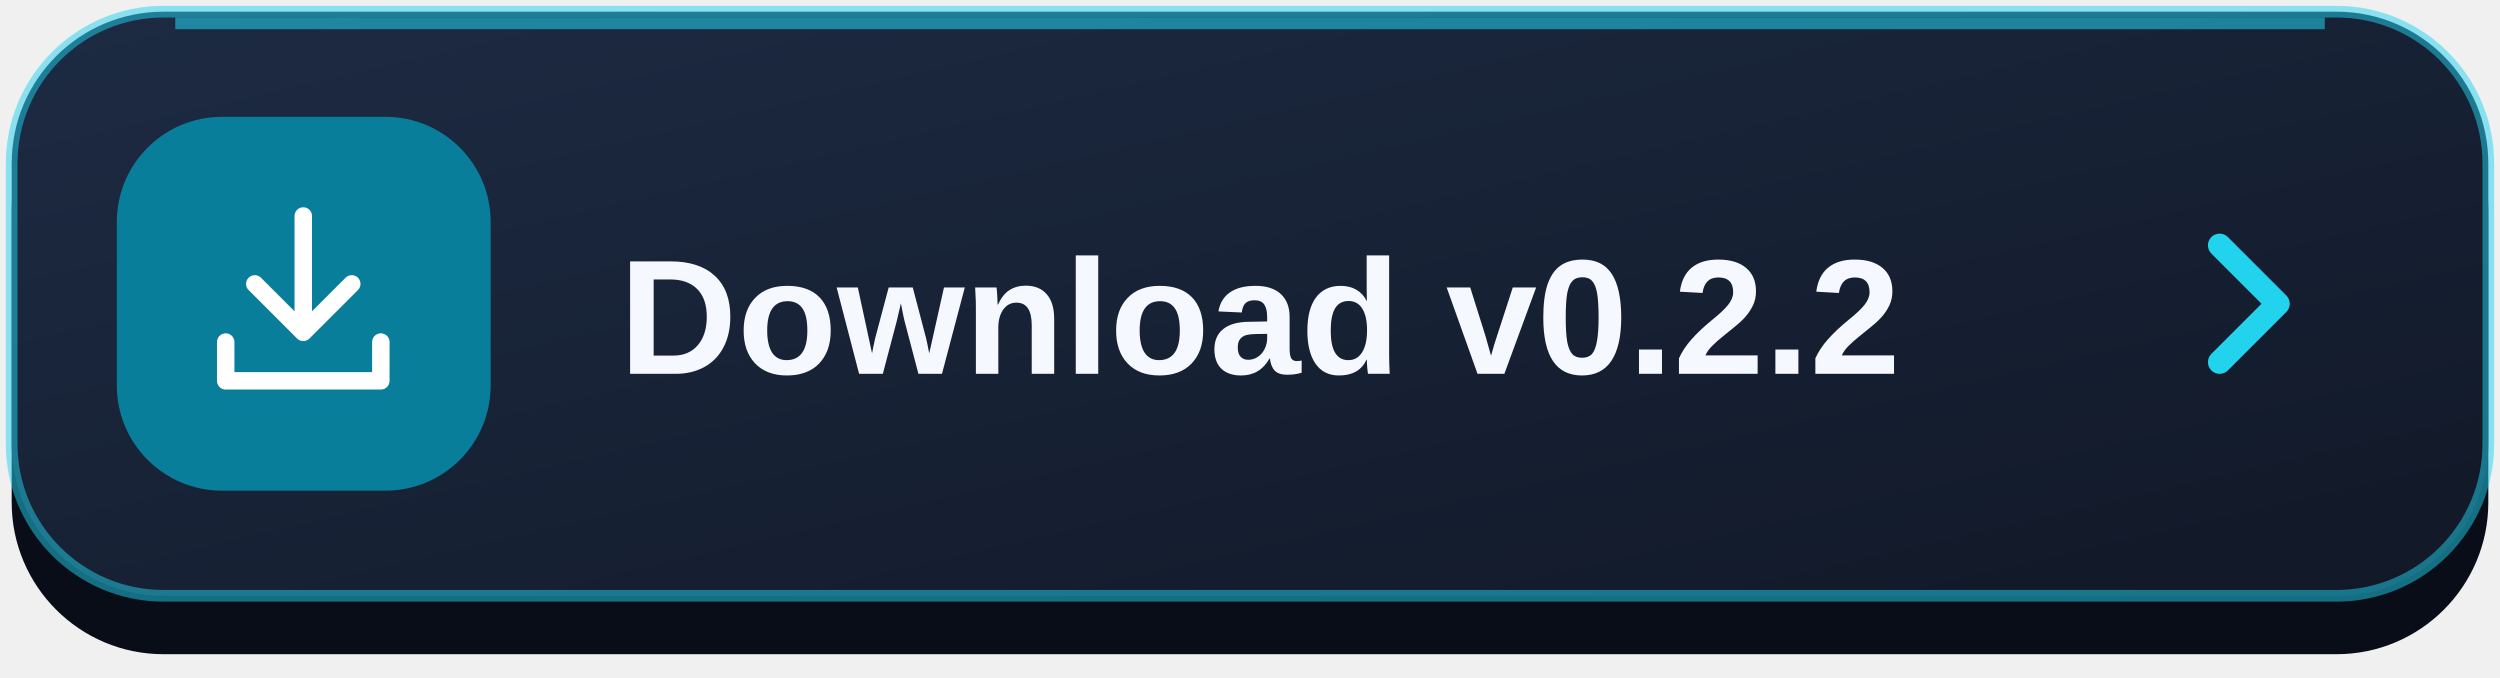
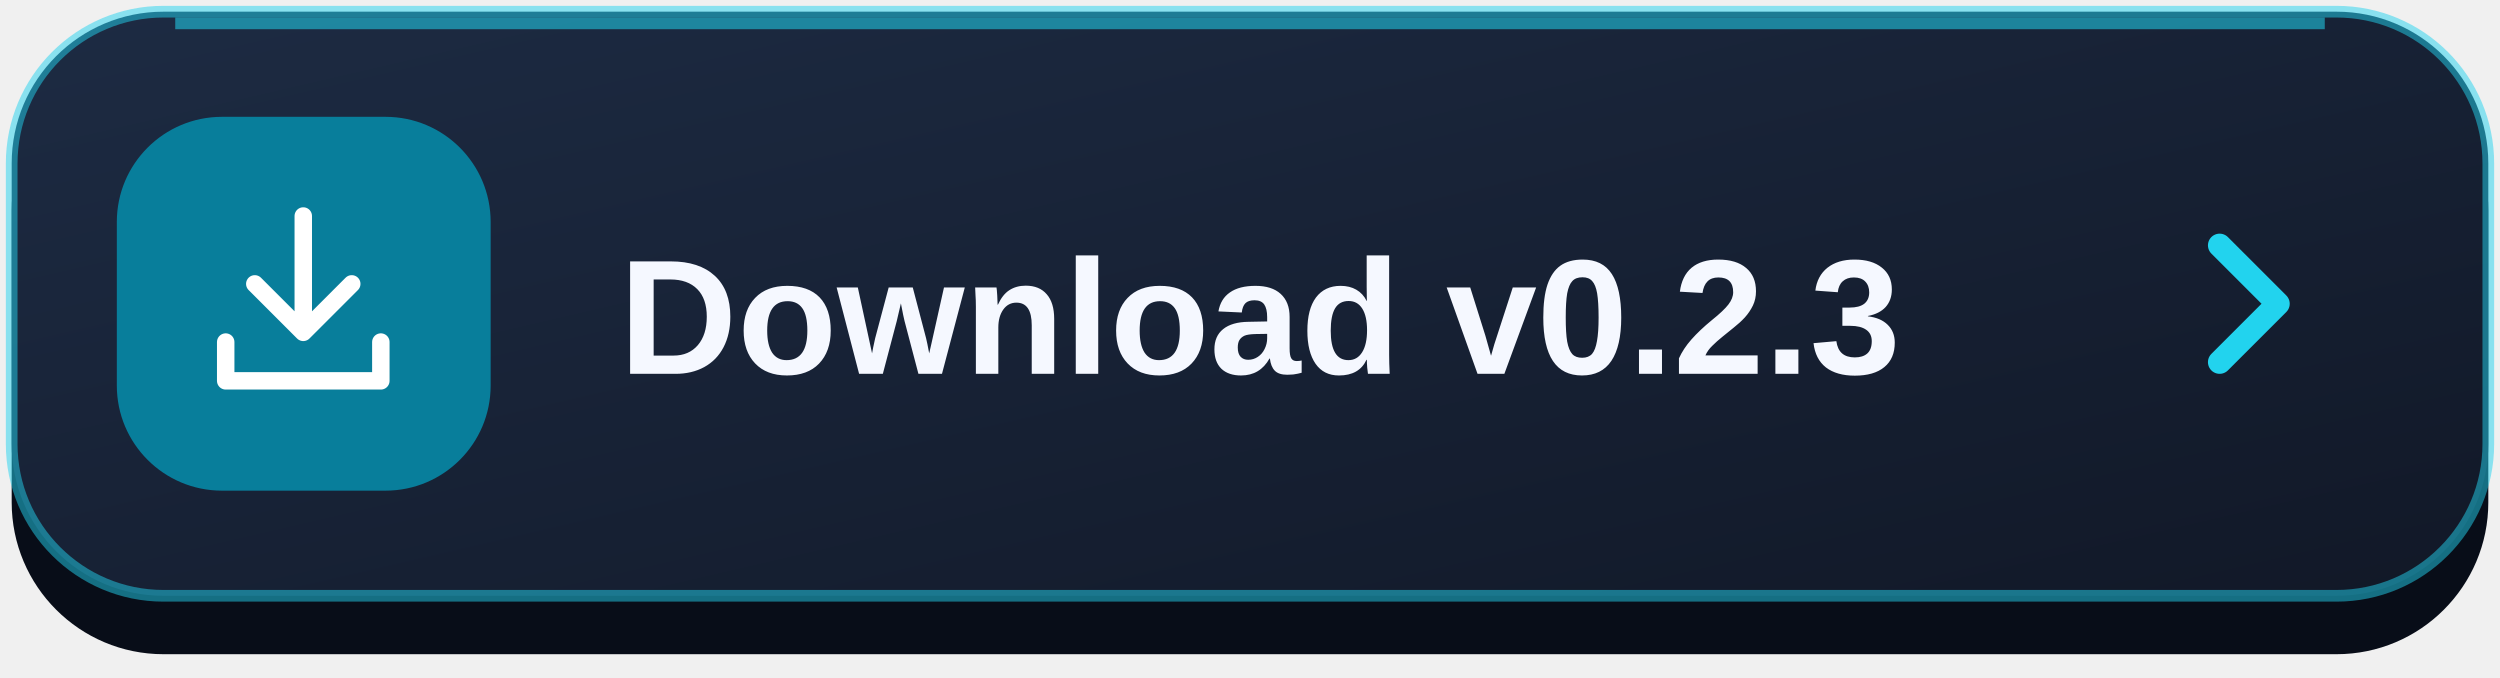
- <svg xmlns="http://www.w3.org/2000/svg" width="214" height="58" viewBox="0 0 214 58" role="img" aria-label="Download v0.2.2">
+ <svg xmlns="http://www.w3.org/2000/svg" width="214" height="58" viewBox="0 0 214 58" role="img" aria-label="Download v0.2.3">
  <defs>
    <linearGradient id="body" x2="1" y2="1">
      <stop stop-color="#1d2b43" />
      <stop offset="1" stop-color="#111827" />
    </linearGradient>
    <linearGradient id="accent">
      <stop stop-color="#087e9b" />
      <stop offset="1" stop-color="#22d3ee" />
    </linearGradient>
  </defs>
  <rect x="1" y="5" width="212" height="51" rx="13" fill="#080d18" />
  <rect x="1" y="1" width="212" height="50" rx="13" fill="url(#body)" stroke="#22d3ee" stroke-opacity=".5" />
  <path d="M15 2h184" stroke="#22d3ee" stroke-opacity=".55" />
  <rect x="10" y="10" width="32" height="32" rx="9" fill="#087e9b" />
  <g transform="translate(16 16) scale(.83)" fill="none" stroke="#fff" stroke-width="1.8" stroke-linecap="round" stroke-linejoin="round">
    <path d="M12 3v12m-5-5 5 5 5-5M4 16v4h16v-4" />
  </g>
-   <text x="53" y="32" fill="#f5f8ff" font-family="Arial,Helvetica,sans-serif" font-size="14" font-weight="700">Download v0.2.2</text>
+   <text x="53" y="32" fill="#f5f8ff" font-family="Arial,Helvetica,sans-serif" font-size="14" font-weight="700">Download v0.2.3</text>
  <path d="m190 21 5 5-5 5" fill="none" stroke="#22d3ee" stroke-width="2" stroke-linecap="round" stroke-linejoin="round" />
</svg>
